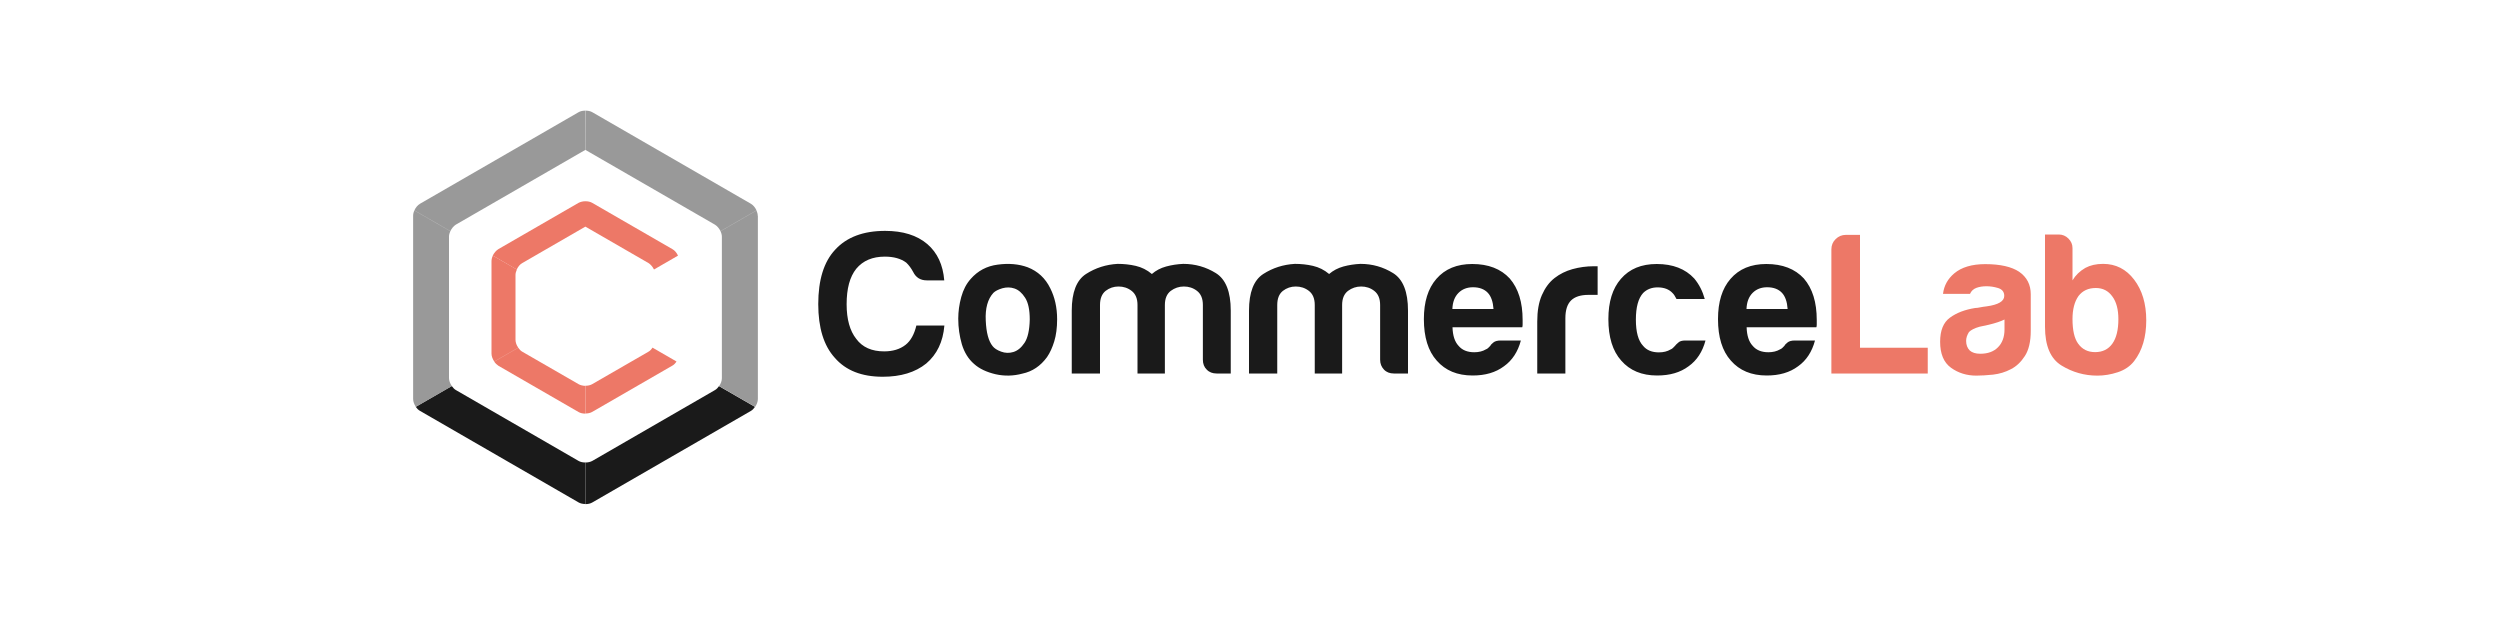
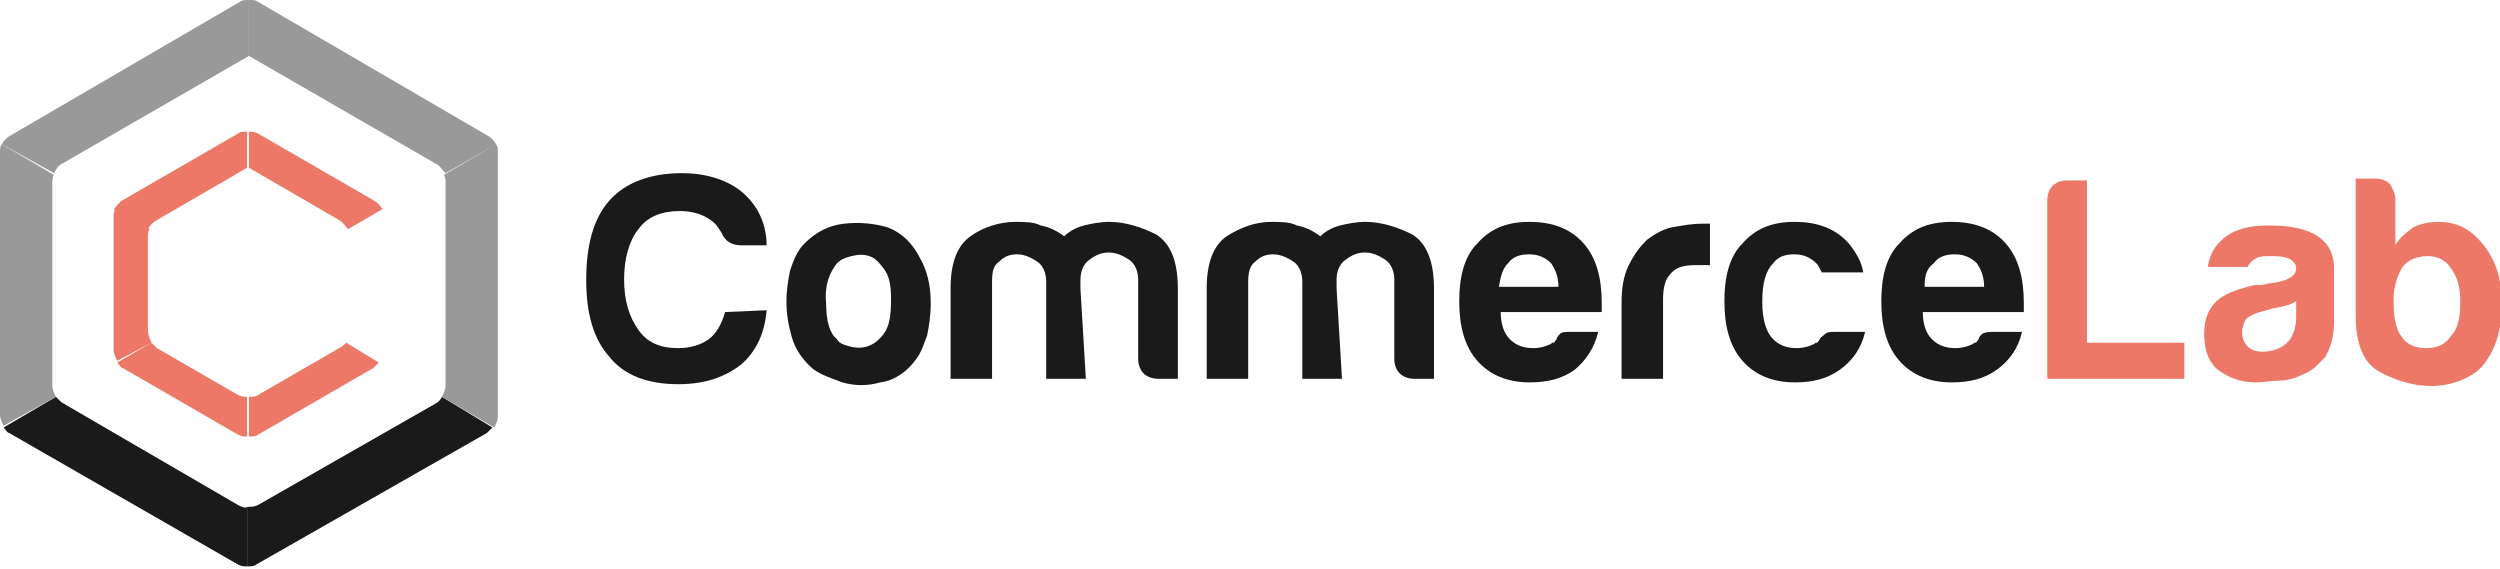
- <svg xmlns="http://www.w3.org/2000/svg" version="1.1" id="Слой_1" x="0" y="0" viewBox="0 0 200 50" xml:space="preserve">
+ <svg xmlns="http://www.w3.org/2000/svg" version="1.1" id="Слой_1" x="0" y="0" viewBox="0 0 138.6 31.5" xml:space="preserve">
  <style>.st0{fill:#1a1a1a}.st1{fill:#ed7867}.st2{fill:#999}</style>
-   <path class="st0" d="M75.55 26.05c-.11 1.29-.59 2.3-1.45 3.03-.88.71-2.04 1.06-3.48 1.06-1.68 0-2.96-.5-3.84-1.52-.88-.97-1.32-2.4-1.32-4.29 0-1.94.45-3.39 1.35-4.35.92-1.01 2.26-1.51 4-1.51 1.42 0 2.55.35 3.38 1.06.8.69 1.25 1.66 1.35 2.9h-1.39c-.52 0-.88-.23-1.1-.68-.15-.28-.33-.53-.55-.74-.43-.32-1-.48-1.71-.48-.99 0-1.75.32-2.29.97-.52.65-.77 1.59-.77 2.84 0 1.2.26 2.13.77 2.77.49.67 1.24 1 2.23 1 .69 0 1.26-.17 1.71-.52.41-.32.7-.84.87-1.55h2.24zm2.37 3.06c-.45-.39-.77-.91-.97-1.56-.19-.66-.29-1.34-.29-2.05 0-.58.08-1.16.24-1.74.16-.58.41-1.06.76-1.45.56-.64 1.28-1.03 2.16-1.14.88-.12 1.68-.05 2.39.21.82.32 1.42.88 1.81 1.68.36.71.55 1.54.55 2.48 0 .69-.08 1.28-.23 1.77-.15.49-.34.91-.58 1.26-.52.71-1.17 1.15-1.97 1.32-.71.19-1.42.21-2.14.05-.72-.17-1.3-.44-1.73-.83zm1.55-5.68c-.45.49-.66 1.23-.61 2.21.04.98.23 1.66.55 2.05.13.17.35.32.68.44.32.12.65.13.98.03.33-.1.63-.34.89-.73.26-.39.4-1.01.42-1.87 0-.77-.12-1.35-.37-1.74-.25-.39-.53-.63-.85-.74-.32-.11-.64-.11-.97-.02-.33.1-.57.22-.72.37zm13.75 6.45H91V24.4c0-.52-.16-.89-.47-1.13-.31-.24-.66-.35-1.05-.35s-.73.12-1.03.35c-.3.24-.45.62-.45 1.13v5.48h-2.26v-5.03c0-1.46.38-2.44 1.14-2.93.76-.49 1.61-.76 2.53-.81.49 0 .98.05 1.45.16s.9.32 1.29.65c.32-.28.7-.48 1.14-.6.44-.12.9-.19 1.37-.21.95 0 1.82.25 2.61.74.79.49 1.19 1.49 1.19 3v5.03h-1.13c-.32 0-.59-.1-.79-.31-.21-.2-.31-.47-.31-.79V24.4c0-.52-.16-.89-.47-1.13-.31-.24-.66-.35-1.05-.35s-.74.12-1.05.35c-.31.24-.47.61-.47 1.13v5.48zm14.18 0h-2.22V24.4c0-.52-.16-.89-.47-1.13-.31-.24-.66-.35-1.05-.35s-.73.12-1.03.35c-.3.24-.45.61-.45 1.13v5.48h-2.26v-5.03c0-1.46.38-2.44 1.14-2.93.76-.49 1.61-.76 2.53-.81.49 0 .98.05 1.45.16s.9.32 1.29.65c.32-.28.71-.48 1.14-.6.44-.12.9-.19 1.37-.21.95 0 1.82.25 2.61.74.79.49 1.19 1.49 1.19 3v5.03h-1.13c-.32 0-.59-.1-.79-.31s-.31-.47-.31-.79V24.4c0-.52-.16-.89-.47-1.13-.31-.24-.66-.35-1.05-.35s-.74.12-1.05.35c-.31.24-.47.61-.47 1.13v5.48zm12.66-2.64h1.61c-.24.9-.69 1.59-1.35 2.06-.67.5-1.5.74-2.51.74-1.23 0-2.18-.4-2.87-1.19-.69-.77-1.03-1.88-1.03-3.32 0-1.38.33-2.45 1-3.22.69-.8 1.65-1.19 2.87-1.19 1.29 0 2.29.39 3 1.16.69.8 1.03 1.9 1.03 3.32v.35c0 .11-.01.18-.03.23h-5.58c.02.67.18 1.16.48 1.48.28.34.7.52 1.26.52.37 0 .68-.08.93-.23.07-.02.12-.06.18-.11l.18-.18c.02-.06.1-.15.24-.26.13-.11.33-.16.59-.16zm-3.87-2.52h3.29c-.04-.58-.19-1.01-.45-1.29-.28-.3-.68-.45-1.19-.45-.47 0-.86.15-1.16.45-.31.31-.47.74-.49 1.29zm6.79 5.16v-4.16c0-.84.12-1.54.37-2.11.25-.57.58-1.03 1.02-1.37.41-.32.89-.56 1.43-.71a6.38 6.38 0 011.69-.23h.32v2.29h-.74c-.62 0-1.09.15-1.39.45-.3.3-.45.77-.45 1.42v4.42h-2.25zm11.85-2.64h1.61c-.24.9-.69 1.59-1.35 2.06-.67.5-1.5.74-2.52.74-1.23 0-2.18-.4-2.87-1.19-.69-.77-1.03-1.88-1.03-3.32 0-1.38.33-2.45 1-3.22.69-.8 1.64-1.19 2.87-1.19 1.29 0 2.29.39 3 1.16.39.47.67 1.02.84 1.64h-2.26c-.11-.21-.21-.38-.32-.48-.28-.3-.68-.45-1.19-.45-.47 0-.86.15-1.16.45-.39.43-.58 1.14-.58 2.13s.19 1.69.58 2.1c.28.34.7.52 1.26.52.37 0 .68-.08.93-.23.06-.02.12-.06.18-.11l.18-.18c.04-.06.13-.15.26-.26.12-.12.31-.17.57-.17zm8.76 0h1.61c-.24.9-.69 1.59-1.35 2.06-.67.5-1.5.74-2.51.74-1.23 0-2.18-.4-2.87-1.19-.69-.77-1.03-1.88-1.03-3.32 0-1.38.33-2.45 1-3.22.69-.8 1.64-1.19 2.87-1.19 1.29 0 2.29.39 3 1.16.69.8 1.03 1.9 1.03 3.32v.35c0 .11-.01.18-.03.23h-5.58c.02.67.18 1.16.48 1.48.28.34.7.52 1.26.52.36 0 .68-.08.93-.23.06-.02.12-.06.18-.11l.18-.18c.02-.06.1-.15.24-.26.13-.11.33-.16.59-.16zm-3.87-2.52h3.29c-.04-.58-.19-1.01-.45-1.29-.28-.3-.68-.45-1.19-.45-.47 0-.86.15-1.16.45-.31.31-.47.74-.49 1.29z" />
-   <path class="st1" d="M146.51 29.88v-9.93c0-.32.11-.6.34-.82.23-.23.5-.34.82-.34h1.13v9.03h5.42v2.06h-7.71zm14.37-.35c-.45.24-.93.38-1.43.44-.51.05-.95.08-1.34.08-.77 0-1.45-.21-2.03-.63-.58-.42-.87-1.11-.87-2.08 0-.9.26-1.55.79-1.93.53-.39 1.2-.64 2.01-.77.11 0 .24-.02.39-.05.15-.03.32-.06.52-.08.95-.13 1.42-.41 1.42-.84 0-.32-.17-.53-.5-.63-.33-.1-.64-.14-.92-.14-.3 0-.57.04-.81.13-.24.09-.41.25-.51.48h-2.16c.08-.67.39-1.21.9-1.64.58-.49 1.41-.74 2.48-.74 1.2 0 2.11.21 2.71.61.62.43.93 1.03.93 1.8v2.93c0 .86-.16 1.53-.47 2.01-.31.48-.68.83-1.11 1.05zm-.52-3.97c-.3.15-.72.29-1.26.42l-.74.16c-.39.11-.67.25-.84.42-.15.24-.23.47-.23.71 0 .32.1.58.29.77.19.17.47.26.84.26.6 0 1.08-.17 1.42-.52.34-.34.52-.82.52-1.42v-.8zm5.44-5.71v2.58c.24-.41.58-.74 1.03-1 .39-.21.86-.32 1.42-.32 1.01 0 1.84.42 2.48 1.26.64.84.97 1.92.97 3.26 0 1.33-.32 2.42-.97 3.26-.32.41-.76.71-1.31.89-.55.18-1.09.27-1.63.27-1.03 0-1.99-.27-2.87-.81-.88-.54-1.32-1.57-1.32-3.1v-7.38h1.1c.3 0 .56.11.77.32.22.22.33.47.33.77zm3.67 5.68c0-.77-.16-1.38-.48-1.81-.32-.45-.76-.68-1.32-.68-.6 0-1.06.21-1.39.64-.32.45-.48 1.07-.48 1.84 0 .9.15 1.56.45 1.97.32.45.77.68 1.36.68.6 0 1.06-.23 1.38-.68.32-.45.48-1.1.48-1.96z" />
-   <path class="st0" d="M57.19 31.21l-9.8 5.66c-.16.09-.36.13-.56.13v3.33c.2 0 .4-.04.55-.13l12.68-7.32c.13-.07.24-.19.34-.33l-2.88-1.66c-.09.13-.2.25-.33.32z" />
-   <path class="st2" d="M46.83 11.99l10.36 5.98c.18.11.35.31.45.52l2.88-1.66c-.1-.22-.26-.42-.45-.53L47.39 8.98c-.15-.09-.35-.13-.55-.13l-.01 3.14zm13.79 5.28c0-.14-.04-.29-.1-.43l-2.88 1.66c.07.14.11.3.11.44v11.32c0 .21-.09.44-.22.63l2.88 1.66c.13-.19.22-.42.22-.63V17.27z" />
-   <path class="st0" d="M46.28 36.87l-9.8-5.66c-.13-.07-.24-.19-.34-.33l-2.88 1.66c.09.14.21.26.34.33l12.68 7.32c.15.09.35.13.55.13V37c-.2 0-.4-.04-.55-.13z" />
-   <path class="st2" d="M36.47 17.97l10.36-5.98V8.85c-.2 0-.4.04-.55.13L33.6 16.3c-.19.11-.35.31-.45.53l2.88 1.66c.1-.21.26-.41.44-.52zm-.55 12.28V18.93c0-.14.04-.29.11-.43l-2.88-1.66c-.07.14-.1.29-.1.43v14.65c0 .21.09.44.22.63l2.88-1.66c-.14-.2-.23-.44-.23-.64z" />
-   <path class="st1" d="M51.87 28.14l-4.49 2.59c-.15.09-.35.13-.55.13v2.22c.2 0 .4-.04.55-.13l6.41-3.7c.13-.07.24-.19.33-.33l-1.92-1.11c-.09.14-.2.26-.33.33zm-12-8.21c-.18.11-.35.31-.45.52l1.92 1.11c.1-.22.26-.42.45-.52l5.04-2.91V16.1c-.2 0-.4.05-.55.13l-6.41 3.7zm6.96-1.8l5.04 2.91c.18.11.34.3.45.52l1.92-1.11c-.1-.22-.26-.42-.45-.52l-6.41-3.7c-.15-.09-.35-.13-.55-.13v2.03z" />
-   <path class="st1" d="M41.24 27.18V22c0-.14.04-.29.11-.44l-1.92-1.11c-.07.14-.11.3-.11.44v7.4c0 .21.09.44.22.63l1.92-1.11c-.14-.19-.22-.42-.22-.63zm5.04 3.55l-4.49-2.59c-.13-.07-.24-.19-.33-.32l-1.92 1.11c.09.14.21.25.33.33l6.41 3.7c.15.09.35.13.55.13v-2.22c-.2-.01-.4-.05-.55-.14z" />
+   <path class="st0" d="M42.5 17.2c-.1 1.3-.6 2.3-1.4 3-.9.7-2 1.1-3.5 1.1-1.7 0-3-.5-3.8-1.5-.9-1-1.3-2.4-1.3-4.3s.4-3.4 1.3-4.4c.9-1 2.3-1.5 4-1.5 1.4 0 2.6.4 3.4 1.1.8.7 1.3 1.7 1.3 2.9h-1.4c-.5 0-.9-.2-1.1-.7-.2-.3-.3-.5-.6-.7-.4-.3-1-.5-1.7-.5-1 0-1.8.3-2.3 1-.5.6-.8 1.6-.8 2.8 0 1.2.3 2.1.8 2.8.5.7 1.2 1 2.2 1 .7 0 1.3-.2 1.7-.5.4-.3.7-.8.9-1.5l2.3-.1zm2.4 3.1c-.4-.4-.8-.9-1-1.6-.2-.7-.3-1.3-.3-2 0-.6.1-1.2.2-1.7.2-.6.4-1.1.8-1.5.6-.6 1.3-1 2.2-1.1.9-.1 1.7 0 2.4.2.8.3 1.4.9 1.8 1.7.4.7.6 1.5.6 2.5 0 .7-.1 1.3-.2 1.8-.2.5-.3.9-.6 1.3-.5.7-1.2 1.2-2 1.3-.7.2-1.4.2-2.1 0-.8-.3-1.4-.5-1.8-.9zm1.5-5.7c-.4.5-.7 1.2-.6 2.2 0 1 .2 1.7.6 2 .1.2.3.3.7.4.3.1.7.1 1 0 .3-.1.6-.3.9-.7s.4-1 .4-1.9c0-.8-.1-1.3-.4-1.7s-.5-.6-.8-.7-.6-.1-1 0-.6.2-.8.4zM60.2 21H58v-5.4c0-.5-.2-.9-.5-1.1s-.7-.4-1.1-.4-.7.1-1 .4c-.3.2-.4.5-.4 1.1V21h-2.3v-5c0-1.5.4-2.4 1.1-2.9s1.6-.8 2.5-.8c.5 0 1 0 1.4.2.5.1.9.3 1.3.6.3-.3.7-.5 1.1-.6s.9-.2 1.4-.2c.9 0 1.8.3 2.6.7.8.5 1.2 1.5 1.2 3v5h-1.1c-.3 0-.6-.1-.8-.3-.2-.2-.3-.5-.3-.8v-4.4c0-.5-.2-.9-.5-1.1s-.7-.4-1.1-.4-.7.1-1.1.4c-.3.2-.5.6-.5 1.1v.5l.3 5zm14.2 0h-2.2v-5.4c0-.5-.2-.9-.5-1.1s-.7-.4-1.1-.4-.7.1-1 .4c-.3.2-.4.6-.4 1.1V21h-2.3v-5c0-1.5.4-2.4 1.1-2.9.8-.5 1.6-.8 2.5-.8.5 0 1 0 1.4.2.5.1.9.3 1.3.6.3-.3.7-.5 1.1-.6.4-.1.9-.2 1.4-.2.9 0 1.8.3 2.6.7.8.5 1.2 1.5 1.2 3v5h-1.1c-.3 0-.6-.1-.8-.3-.2-.2-.3-.5-.3-.8v-4.4c0-.5-.2-.9-.5-1.1s-.7-.4-1.1-.4-.7.1-1.1.4c-.3.2-.5.6-.5 1.1v.5l.3 5zM87 18.4h1.6c-.2.9-.7 1.6-1.3 2.1-.7.5-1.5.7-2.5.7-1.2 0-2.2-.4-2.9-1.2-.7-.8-1-1.9-1-3.3s.3-2.5 1-3.2c.7-.8 1.6-1.2 2.9-1.2 1.3 0 2.3.4 3 1.2.7.8 1 1.9 1 3.3v.5h-5.6c0 .7.2 1.2.5 1.5.3.3.7.5 1.3.5.4 0 .7-.1.9-.2.1 0 .1-.1.2-.1s.1-.1.2-.2c0-.1.1-.2.2-.3.1-.1.3-.1.5-.1zm-3.9-2.5h3.3c0-.6-.2-1-.4-1.3-.3-.3-.7-.5-1.2-.5s-.9.1-1.2.5c-.3.3-.4.7-.5 1.3zm6.8 5.1v-4.2c0-.8.1-1.5.4-2.1.3-.6.6-1 1-1.4.4-.3.9-.6 1.4-.7.6-.1 1.1-.2 1.7-.2h.4v2.3H94c-.6 0-1.1.1-1.4.5-.3.3-.4.8-.4 1.4V21h-2.3zm11.9-2.6h1.6c-.2.9-.7 1.6-1.4 2.1s-1.5.7-2.5.7c-1.2 0-2.2-.4-2.9-1.2-.7-.8-1-1.9-1-3.3s.3-2.5 1-3.2c.7-.8 1.6-1.2 2.9-1.2 1.3 0 2.3.4 3 1.2.4.5.7 1 .8 1.6H101c-.1-.2-.2-.4-.3-.5-.3-.3-.7-.5-1.2-.5s-.9.1-1.2.5c-.4.4-.6 1.1-.6 2.1s.2 1.7.6 2.1c.3.3.7.5 1.3.5.4 0 .7-.1.9-.2.1 0 .1-.1.2-.1s.1-.1.2-.2c0-.1.1-.1.3-.3.1-.1.3-.1.6-.1zm8.7 0h1.6c-.2.9-.7 1.6-1.4 2.1s-1.5.7-2.5.7c-1.2 0-2.2-.4-2.9-1.2-.7-.8-1-1.9-1-3.3s.3-2.5 1-3.2c.7-.8 1.6-1.2 2.9-1.2 1.3 0 2.3.4 3 1.2.7.8 1 1.9 1 3.3v.5h-5.6c0 .7.2 1.2.5 1.5.3.3.7.5 1.3.5.4 0 .7-.1.9-.2.1 0 .1-.1.2-.1s.1-.1.2-.2c0-.1.1-.2.2-.3.2-.1.4-.1.6-.1zm-3.8-2.5h3.3c0-.6-.2-1-.4-1.3-.3-.3-.7-.5-1.2-.5s-.9.1-1.2.5c-.4.3-.5.7-.5 1.3z" />
+   <path class="st1" d="M113.5 21v-9.9c0-.3.1-.6.3-.8.2-.2.5-.3.8-.3h1.1v9h5.4v2h-7.6zm14.3-.3c-.4.2-.9.4-1.4.4-.5 0-.9.1-1.3.1-.8 0-1.4-.2-2-.6-.6-.4-.9-1.1-.9-2.1 0-.9.3-1.5.8-1.9.5-.4 1.2-.6 2-.8h.4c.1 0 .3-.1.5-.1.9-.1 1.4-.4 1.4-.8 0-.3-.2-.5-.5-.6-.3-.1-.6-.1-.9-.1-.3 0-.6 0-.8.1-.2.1-.4.3-.5.5h-2.2c.1-.7.4-1.2.9-1.6.6-.5 1.4-.7 2.5-.7 1.2 0 2.1.2 2.7.6.6.4.9 1 .9 1.8v2.9c0 .9-.2 1.5-.5 2-.3.3-.6.7-1.1.9zm-.5-4c-.3.2-.7.3-1.3.4l-.7.2c-.4.1-.7.3-.8.4-.1.2-.2.5-.2.7 0 .3.1.6.3.8.2.2.5.3.8.3.6 0 1.1-.2 1.4-.5.3-.3.5-.8.5-1.4v-.9zm5.5-5.7v2.6c.2-.4.6-.7 1-1 .4-.2.9-.3 1.4-.3 1 0 1.8.4 2.5 1.3s1 1.9 1 3.3c0 1.3-.3 2.4-1 3.3-.3.4-.8.7-1.3.9s-1.1.3-1.6.3c-1 0-2-.3-2.9-.8-.9-.5-1.3-1.6-1.3-3.1V9.9h1.1c.3 0 .6.1.8.3.1.2.3.5.3.8zm3.6 5.7c0-.8-.2-1.4-.5-1.8-.3-.5-.8-.7-1.3-.7-.6 0-1.1.2-1.4.6-.3.5-.5 1.1-.5 1.8 0 .9.1 1.6.4 2 .3.5.8.7 1.4.7.6 0 1.1-.2 1.4-.7.4-.4.5-1.1.5-1.9z" />
+   <path class="st0" d="M24.1 22.4L14.3 28c-.2.1-.4.1-.6.1v3.3c.2 0 .4 0 .5-.1L27 24l.3-.3-2.8-1.7c-.1.2-.2.3-.4.4z" />
+   <path class="st2" d="M13.8 3.1l10.4 6c.2.1.3.3.5.5L27.5 8c-.1-.2-.3-.4-.5-.5L14.3.1c-.1-.1-.3-.1-.5-.1v3.1zm13.8 5.3c0-.1 0-.3-.1-.4l-2.9 1.7c.1.1.1.3.1.4v11.3c0 .2-.1.4-.2.6l2.9 1.7c.1-.2.2-.4.2-.6V8.4z" />
+   <path class="st0" d="M13.2 28l-9.8-5.7-.3-.3-2.9 1.7c.1.1.2.3.3.3l12.7 7.3c.2.1.3.1.5.1v-3.3c-.1.1-.3 0-.5-.1z" />
+   <path class="st2" d="M3.4 9.1l10.4-6V0c-.2 0-.4 0-.5.1L.6 7.5c-.2.1-.4.3-.5.5L3 9.6c.1-.2.2-.4.4-.5z" />
+   <path class="st2" d="M2.9 21.4V10.1c0-.1 0-.3.1-.4L.1 8c-.1.1-.1.3-.1.4V23c0 .2.1.4.2.6L3.1 22c-.1-.2-.2-.4-.2-.6z" />
+   <path class="st1" d="M18.8 19.3l-4.5 2.6c-.1.1-.3.1-.5.1v2.2c.2 0 .4 0 .5-.1l6.4-3.7.3-.3-1.8-1.1c-.1.1-.2.2-.4.3zm-12-8.2c-.2.1-.3.3-.5.5l1.9 1.1c.1-.2.3-.4.5-.5l5-2.9v-2c-.2 0-.4 0-.5.1l-6.4 3.7zm7-1.8l5 2.9c.2.1.3.3.5.5l1.9-1.1c-.1-.2-.3-.4-.5-.5l-6.4-3.7c-.2-.1-.3-.1-.5-.1v2z" />
+   <path class="st1" d="M8.2 18.3v-5.2c0-.1 0-.3.1-.4l-1.9-1.1c-.1.1-.1.3-.1.4v7.4c0 .2.1.4.2.6l1.9-1c-.1-.2-.2-.5-.2-.7z" />
+   <path class="st1" d="M13.2 21.9l-4.5-2.6-.3-.3-1.9 1.1c.1.1.2.3.3.3l6.4 3.7c.2.1.3.1.5.1V22c-.1 0-.3 0-.5-.1z" />
</svg>
